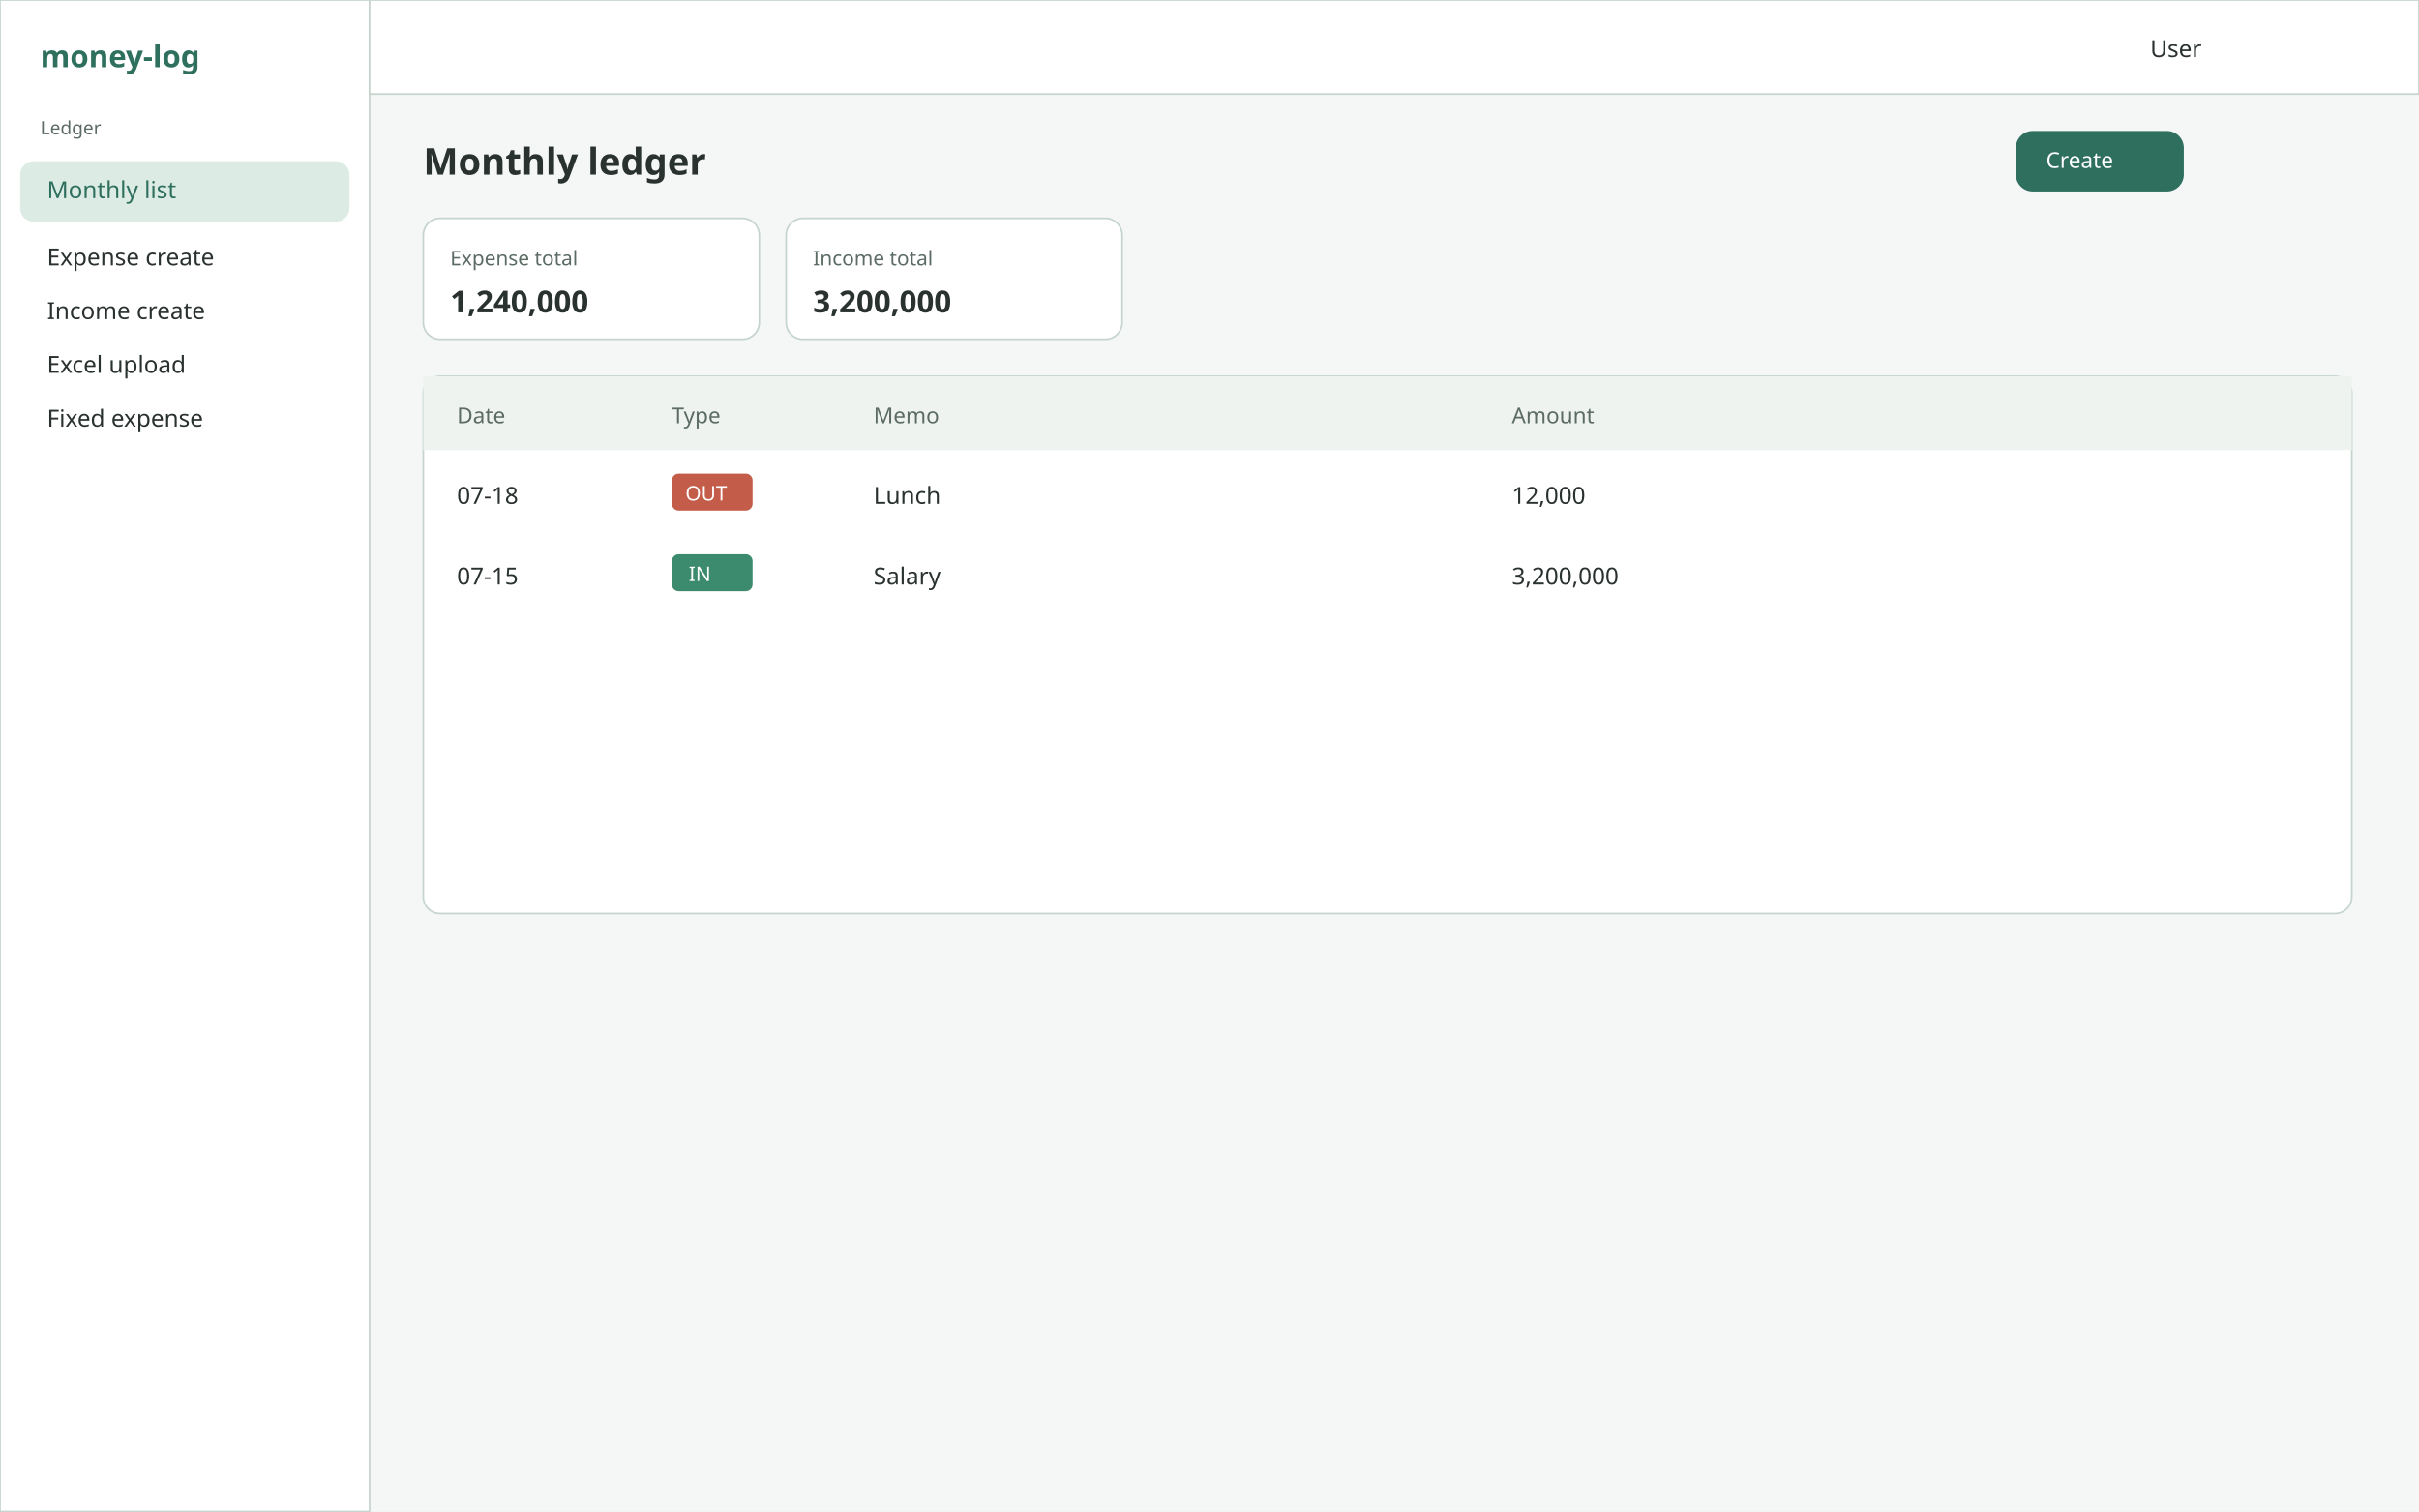
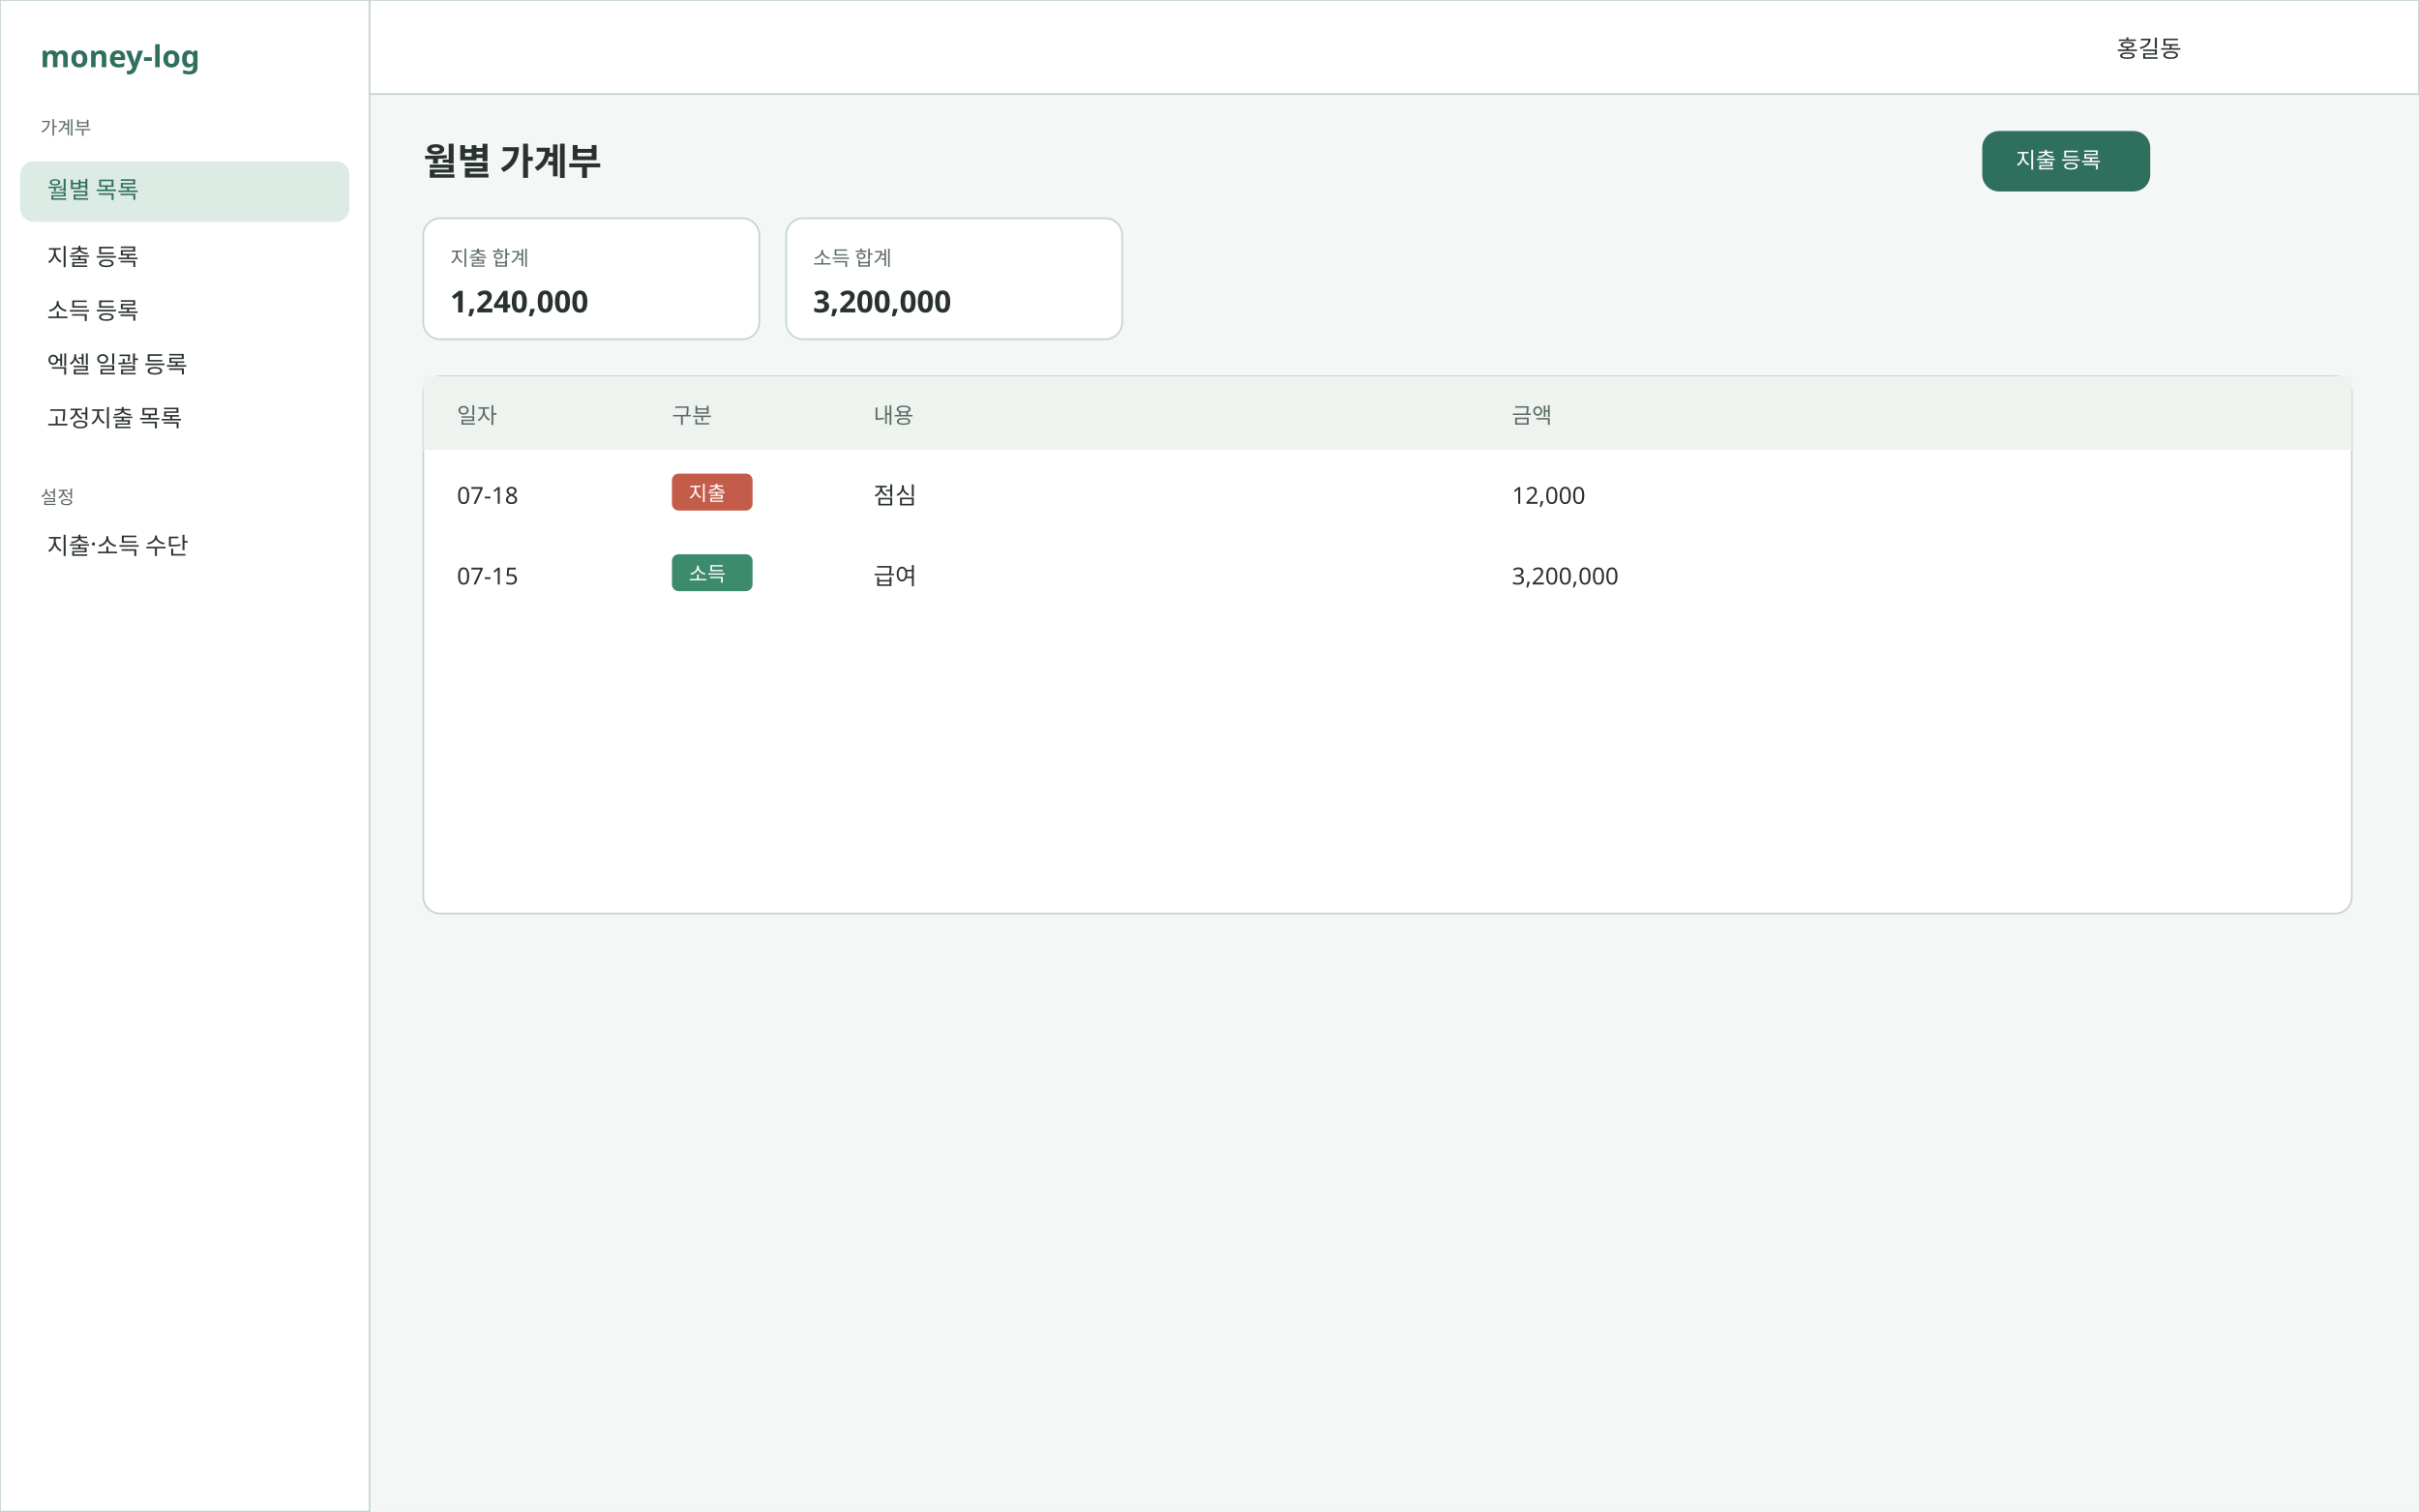
<svg xmlns="http://www.w3.org/2000/svg" width="1440" height="900" viewBox="0 0 1440 900">
  <rect width="1440" height="900" fill="#f4f7f5" />
  <rect x="0" y="0" width="220" height="900" fill="#ffffff" stroke="#c5d4cc" />
  <text x="24" y="40" font-family="sans-serif" font-size="18" font-weight="700" fill="#2f6f5e">money-log</text>
-   <text x="24" y="80" font-family="sans-serif" font-size="11" fill="#5c6b64">Ledger</text>
+   <text x="24" y="80" font-family="sans-serif" font-size="11" fill="#5c6b64">가계부</text>
  <rect x="12" y="96" width="196" height="36" rx="8" fill="#dcebe4" />
-   <text x="28" y="118" font-family="sans-serif" font-size="14" fill="#2f6f5e">Monthly list</text>
-   <text x="28" y="158" font-family="sans-serif" font-size="14" fill="#2a322f">Expense create</text>
-   <text x="28" y="190" font-family="sans-serif" font-size="14" fill="#2a322f">Income create</text>
-   <text x="28" y="222" font-family="sans-serif" font-size="14" fill="#2a322f">Excel upload</text>
-   <text x="28" y="254" font-family="sans-serif" font-size="14" fill="#2a322f">Fixed expense</text>
+   <text x="28" y="118" font-family="sans-serif" font-size="14" fill="#2f6f5e">월별 목록</text>
+   <text x="28" y="158" font-family="sans-serif" font-size="14" fill="#2a322f">지출 등록</text>
+   <text x="28" y="190" font-family="sans-serif" font-size="14" fill="#2a322f">소득 등록</text>
+   <text x="28" y="222" font-family="sans-serif" font-size="14" fill="#2a322f">엑셀 일괄 등록</text>
+   <text x="28" y="254" font-family="sans-serif" font-size="14" fill="#2a322f">고정지출 목록</text>
+   <text x="24" y="300" font-family="sans-serif" font-size="11" fill="#5c6b64">설정</text>
+   <text x="28" y="330" font-family="sans-serif" font-size="14" fill="#2a322f">지출·소득 수단</text>
  <rect x="220" y="0" width="1220" height="56" fill="#ffffff" stroke="#c5d4cc" />
-   <text x="1280" y="34" font-family="sans-serif" font-size="14" fill="#2a322f">User</text>
-   <text x="252" y="104" font-family="sans-serif" font-size="22" font-weight="700" fill="#2a322f">Monthly ledger</text>
-   <rect x="1200" y="78" width="100" height="36" rx="10" fill="#2f6f5e" />
-   <text x="1218" y="100" font-family="sans-serif" font-size="13" fill="#fff">Create</text>
+   <text x="1260" y="34" font-family="sans-serif" font-size="14" fill="#2a322f">홍길동</text>
+   <text x="252" y="104" font-family="sans-serif" font-size="22" font-weight="700" fill="#2a322f">월별 가계부</text>
+   <rect x="1180" y="78" width="100" height="36" rx="10" fill="#2f6f5e" />
+   <text x="1200" y="100" font-family="sans-serif" font-size="13" fill="#fff">지출 등록</text>
  <rect x="252" y="130" width="200" height="72" rx="10" fill="#ffffff" stroke="#c5d4cc" />
-   <text x="268" y="158" font-family="sans-serif" font-size="12" fill="#5c6b64">Expense total</text>
+   <text x="268" y="158" font-family="sans-serif" font-size="12" fill="#5c6b64">지출 합계</text>
  <text x="268" y="186" font-family="sans-serif" font-size="18" font-weight="600" fill="#2a322f">1,240,000</text>
  <rect x="468" y="130" width="200" height="72" rx="10" fill="#ffffff" stroke="#c5d4cc" />
-   <text x="484" y="158" font-family="sans-serif" font-size="12" fill="#5c6b64">Income total</text>
+   <text x="484" y="158" font-family="sans-serif" font-size="12" fill="#5c6b64">소득 합계</text>
  <text x="484" y="186" font-family="sans-serif" font-size="18" font-weight="600" fill="#2a322f">3,200,000</text>
  <rect x="252" y="224" width="1148" height="320" rx="10" fill="#ffffff" stroke="#c5d4cc" />
  <rect x="252" y="224" width="1148" height="44" fill="#eef3f0" />
-   <text x="272" y="252" font-family="sans-serif" font-size="13" fill="#5c6b64">Date</text>
-   <text x="400" y="252" font-family="sans-serif" font-size="13" fill="#5c6b64">Type</text>
-   <text x="520" y="252" font-family="sans-serif" font-size="13" fill="#5c6b64">Memo</text>
-   <text x="900" y="252" font-family="sans-serif" font-size="13" fill="#5c6b64">Amount</text>
+   <text x="272" y="252" font-family="sans-serif" font-size="13" fill="#5c6b64">일자</text>
+   <text x="400" y="252" font-family="sans-serif" font-size="13" fill="#5c6b64">구분</text>
+   <text x="520" y="252" font-family="sans-serif" font-size="13" fill="#5c6b64">내용</text>
+   <text x="900" y="252" font-family="sans-serif" font-size="13" fill="#5c6b64">금액</text>
  <text x="272" y="300" font-family="sans-serif" font-size="14" fill="#2a322f">07-18</text>
  <rect x="400" y="282" width="48" height="22" rx="4" fill="#c45c4a" />
-   <text x="408" y="298" font-family="sans-serif" font-size="12" fill="#fff">OUT</text>
-   <text x="520" y="300" font-family="sans-serif" font-size="14" fill="#2a322f">Lunch</text>
+   <text x="410" y="298" font-family="sans-serif" font-size="12" fill="#fff">지출</text>
+   <text x="520" y="300" font-family="sans-serif" font-size="14" fill="#2a322f">점심</text>
  <text x="900" y="300" font-family="sans-serif" font-size="14" fill="#2a322f">12,000</text>
  <text x="272" y="348" font-family="sans-serif" font-size="14" fill="#2a322f">07-15</text>
  <rect x="400" y="330" width="48" height="22" rx="4" fill="#3d8b6e" />
-   <text x="410" y="346" font-family="sans-serif" font-size="12" fill="#fff">IN</text>
-   <text x="520" y="348" font-family="sans-serif" font-size="14" fill="#2a322f">Salary</text>
+   <text x="410" y="346" font-family="sans-serif" font-size="12" fill="#fff">소득</text>
+   <text x="520" y="348" font-family="sans-serif" font-size="14" fill="#2a322f">급여</text>
  <text x="900" y="348" font-family="sans-serif" font-size="14" fill="#2a322f">3,200,000</text>
</svg>
